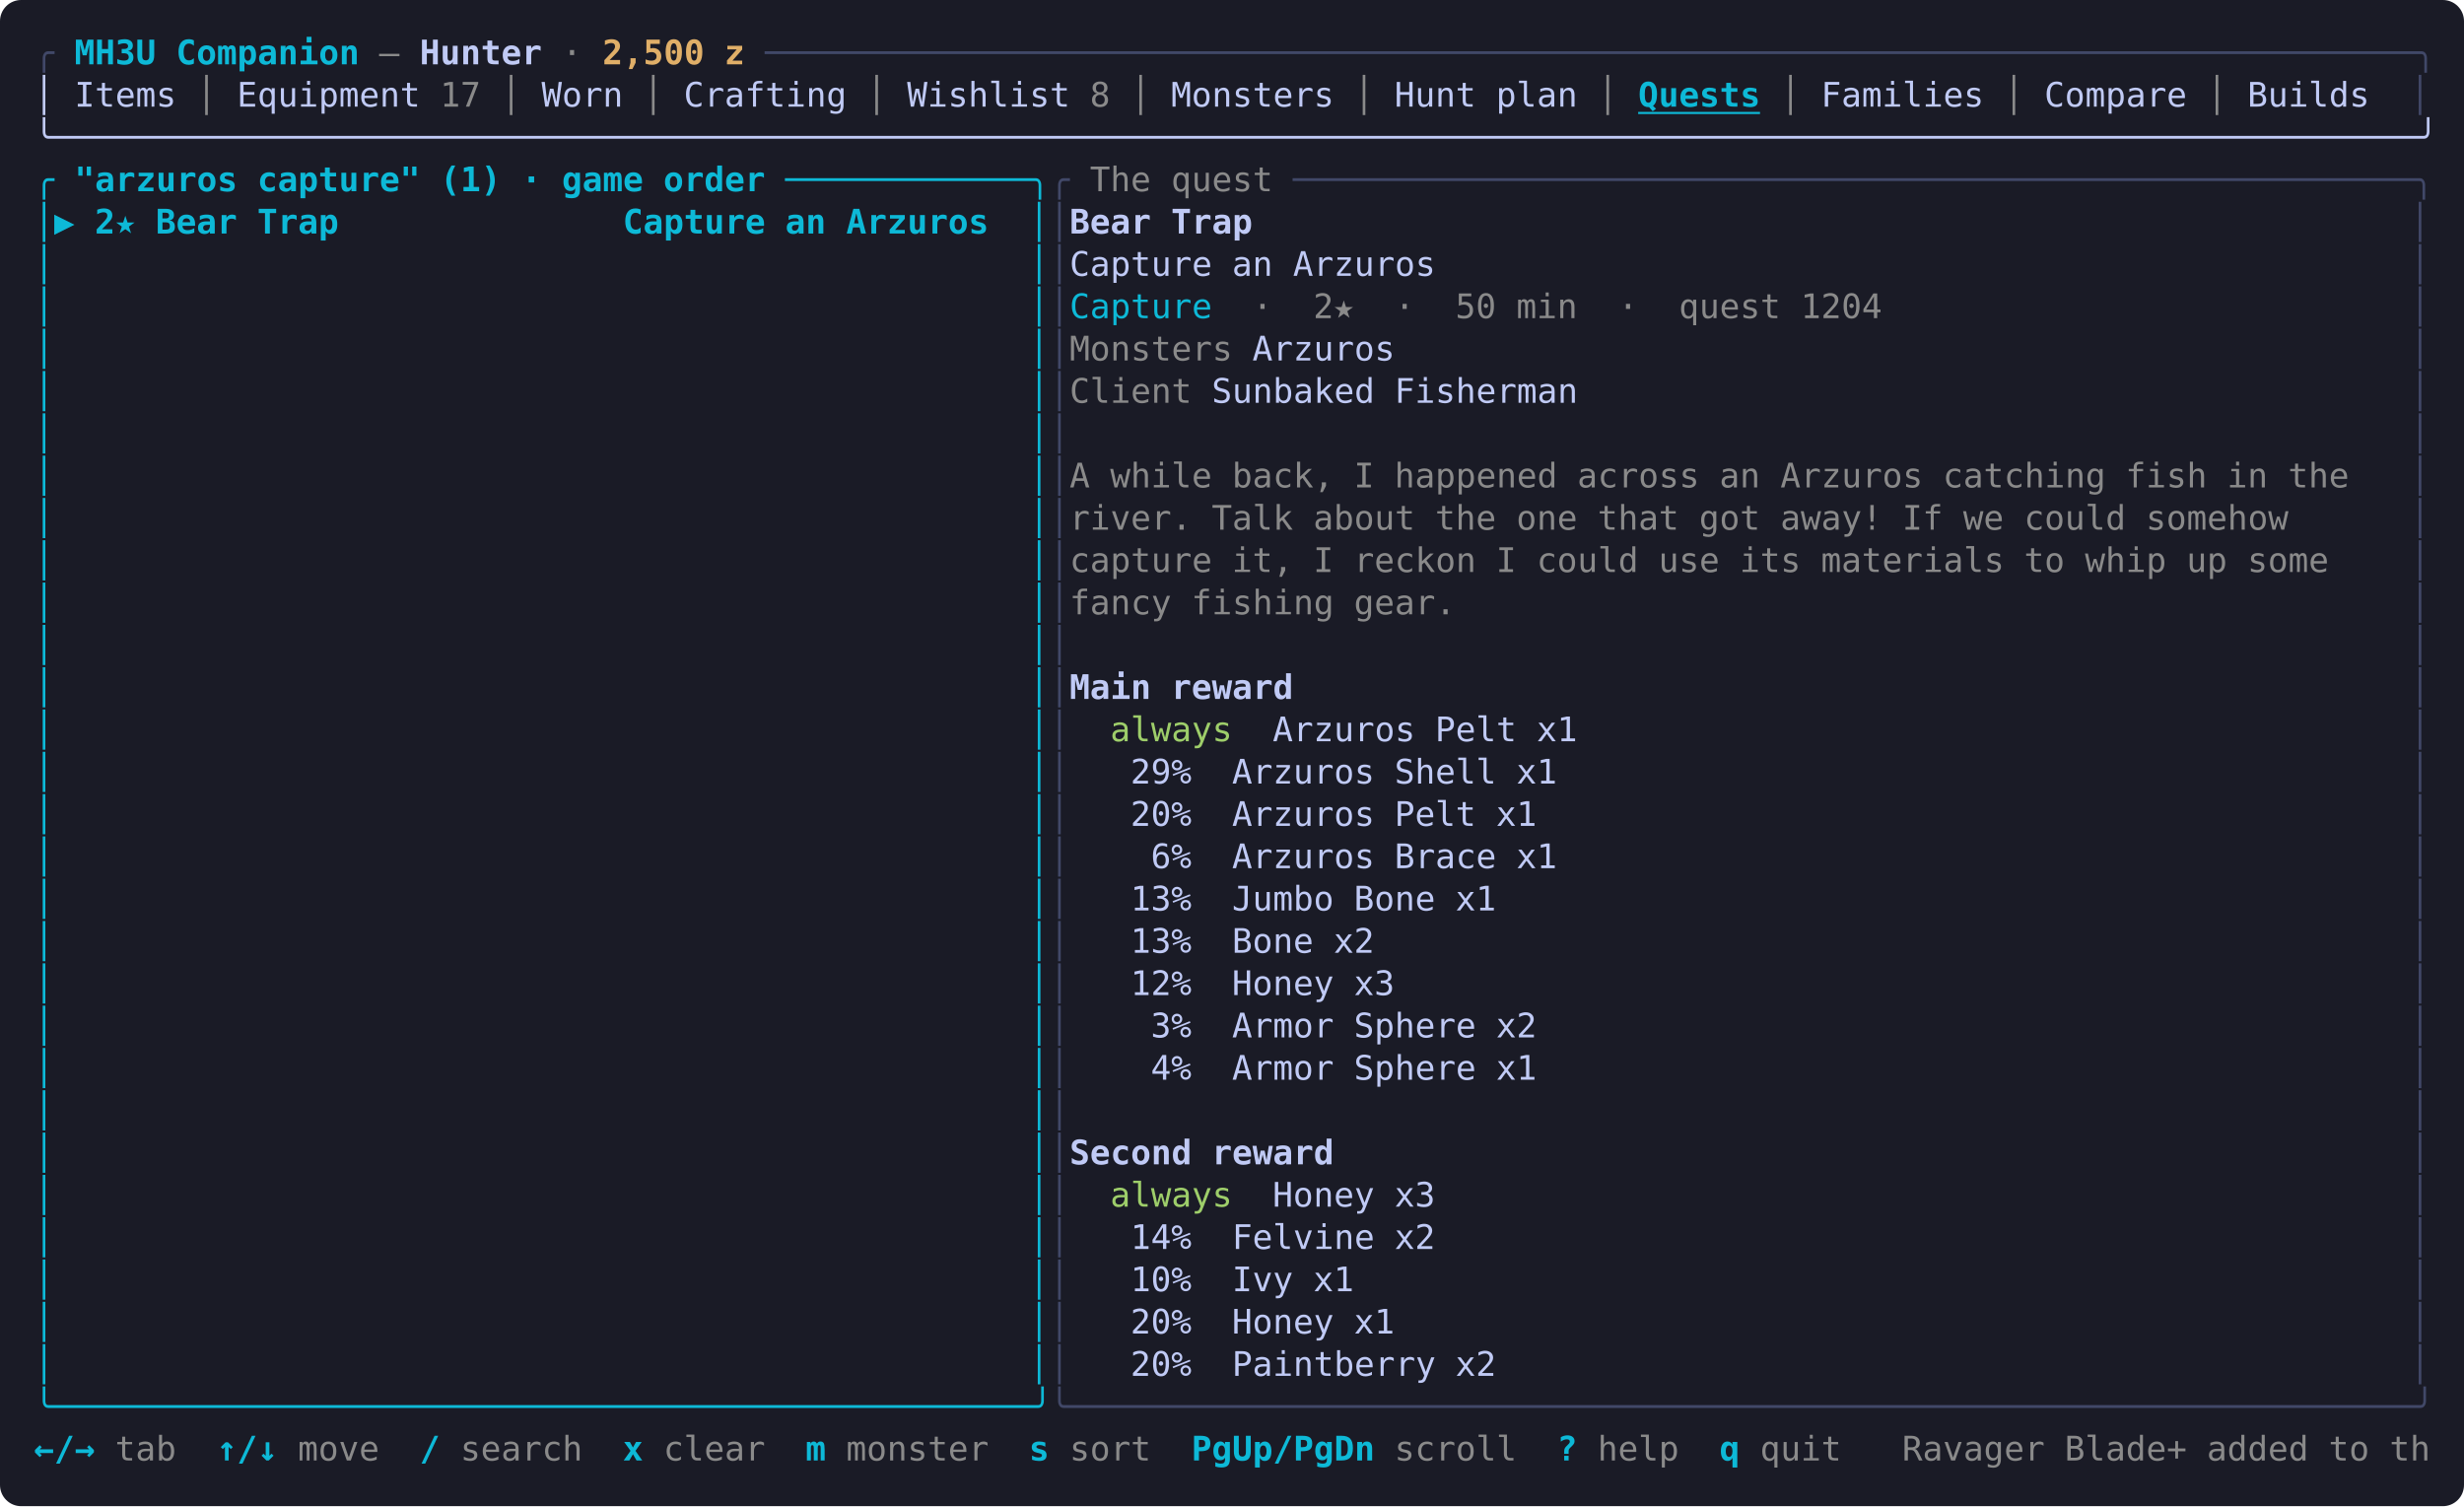
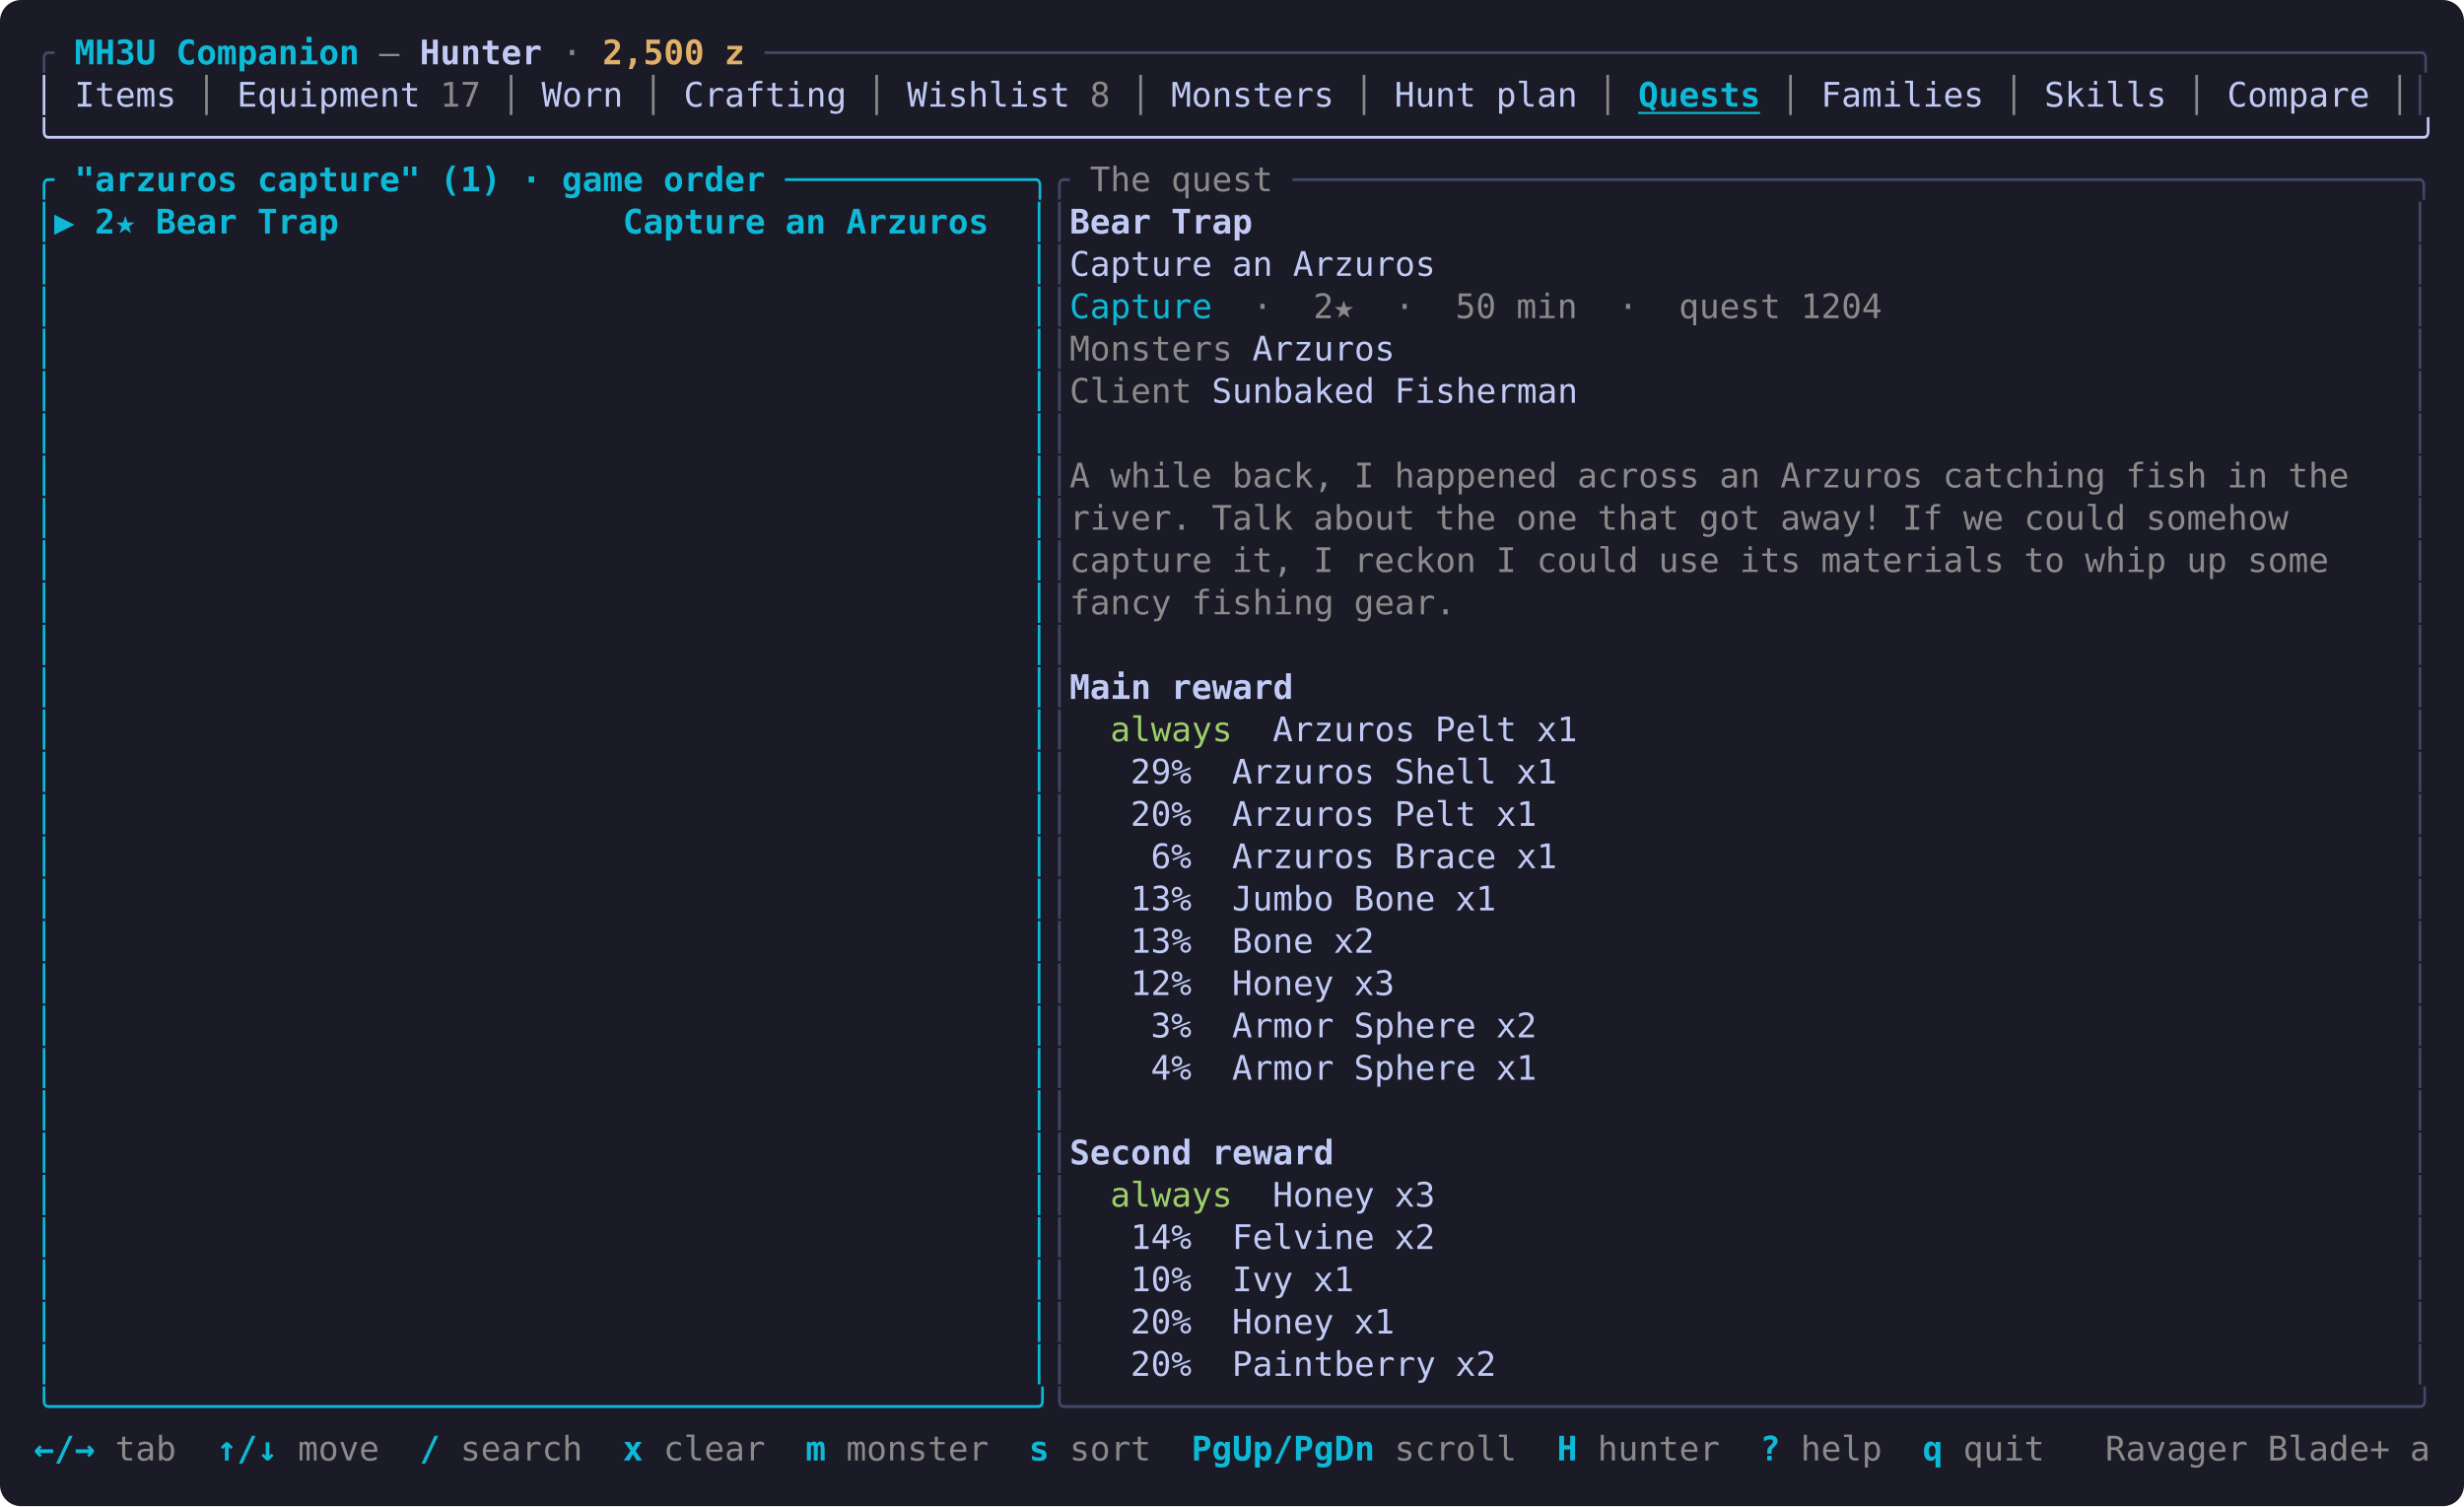
<svg xmlns="http://www.w3.org/2000/svg" width="1164.8" height="712" viewBox="0 0 1164.8 712" role="img">
  <rect width="100%" height="100%" rx="10" fill="#1a1b26" />
  <g font-family="'JetBrains Mono','JetBrainsMono Nerd Font','DejaVu Sans Mono',Menlo,Consolas,monospace" font-size="16">
    <text x="16.0" y="30.4" textLength="9.6" lengthAdjust="spacing" fill="#414868">╭</text>
    <text x="35.2" y="30.4" textLength="38.4" lengthAdjust="spacing" fill="#0db9d7" font-weight="bold">MH3U</text>
    <text x="83.2" y="30.4" textLength="86.4" lengthAdjust="spacing" fill="#0db9d7" font-weight="bold">Companion</text>
    <text x="179.2" y="30.4" textLength="9.6" lengthAdjust="spacing" fill="#8a8a8a">—</text>
    <text x="198.4" y="30.4" textLength="57.6" lengthAdjust="spacing" fill="#c0caf5" font-weight="bold">Hunter</text>
    <text x="265.6" y="30.4" textLength="9.6" lengthAdjust="spacing" fill="#8a8a8a">·</text>
    <text x="284.8" y="30.4" textLength="48.0" lengthAdjust="spacing" fill="#e0af68" font-weight="bold">2,500</text>
    <text x="342.4" y="30.4" textLength="9.6" lengthAdjust="spacing" fill="#e0af68" font-weight="bold">z</text>
    <text x="361.6" y="30.4" textLength="787.2" lengthAdjust="spacing" fill="#414868">─────────────────────────────────────────────────────────────────────────────────╮</text>
    <text x="16.0" y="50.4" textLength="9.6" lengthAdjust="spacing" fill="#c0caf5">│</text>
    <text x="35.2" y="50.4" textLength="48.0" lengthAdjust="spacing" fill="#c0caf5">Items</text>
    <text x="92.8" y="50.4" textLength="9.6" lengthAdjust="spacing" fill="#8a8a8a">│</text>
    <text x="112.0" y="50.4" textLength="86.4" lengthAdjust="spacing" fill="#c0caf5">Equipment</text>
    <text x="208.0" y="50.4" textLength="19.2" lengthAdjust="spacing" fill="#8a8a8a">17</text>
    <text x="236.8" y="50.4" textLength="9.6" lengthAdjust="spacing" fill="#8a8a8a">│</text>
    <text x="256.0" y="50.4" textLength="38.4" lengthAdjust="spacing" fill="#c0caf5">Worn</text>
    <text x="304.0" y="50.4" textLength="9.6" lengthAdjust="spacing" fill="#8a8a8a">│</text>
    <text x="323.2" y="50.4" textLength="76.8" lengthAdjust="spacing" fill="#c0caf5">Crafting</text>
    <text x="409.6" y="50.4" textLength="9.6" lengthAdjust="spacing" fill="#8a8a8a">│</text>
    <text x="428.8" y="50.4" textLength="76.8" lengthAdjust="spacing" fill="#c0caf5">Wishlist</text>
    <text x="515.2" y="50.4" textLength="9.6" lengthAdjust="spacing" fill="#8a8a8a">8</text>
    <text x="534.4" y="50.4" textLength="9.6" lengthAdjust="spacing" fill="#8a8a8a">│</text>
    <text x="553.6" y="50.4" textLength="76.8" lengthAdjust="spacing" fill="#c0caf5">Monsters</text>
    <text x="640.0" y="50.4" textLength="9.6" lengthAdjust="spacing" fill="#8a8a8a">│</text>
    <text x="659.2" y="50.4" textLength="38.4" lengthAdjust="spacing" fill="#c0caf5">Hunt</text>
    <text x="707.2" y="50.4" textLength="38.4" lengthAdjust="spacing" fill="#c0caf5">plan</text>
    <text x="755.2" y="50.4" textLength="9.6" lengthAdjust="spacing" fill="#8a8a8a">│</text>
    <text x="774.4" y="50.4" textLength="57.6" lengthAdjust="spacing" fill="#0db9d7" font-weight="bold">Quests</text>
    <line x1="774.4" y1="53.4" x2="832.0" y2="53.4" stroke="#0db9d7" stroke-width="1" />
    <text x="841.6" y="50.4" textLength="9.6" lengthAdjust="spacing" fill="#8a8a8a">│</text>
    <text x="860.8" y="50.4" textLength="76.8" lengthAdjust="spacing" fill="#c0caf5">Families</text>
    <text x="947.2" y="50.4" textLength="9.6" lengthAdjust="spacing" fill="#8a8a8a">│</text>
-     <text x="966.4" y="50.4" textLength="67.2" lengthAdjust="spacing" fill="#c0caf5">Compare</text>
-     <text x="1043.2" y="50.4" textLength="9.6" lengthAdjust="spacing" fill="#8a8a8a">│</text>
-     <text x="1062.4" y="50.4" textLength="57.6" lengthAdjust="spacing" fill="#c0caf5">Builds</text>
+     <text x="966.4" y="50.4" textLength="57.6" lengthAdjust="spacing" fill="#c0caf5">Skills</text>
+     <text x="1033.6" y="50.4" textLength="9.6" lengthAdjust="spacing" fill="#8a8a8a">│</text>
+     <text x="1052.8" y="50.4" textLength="67.2" lengthAdjust="spacing" fill="#c0caf5">Compare</text>
+     <text x="1129.6" y="50.4" textLength="9.6" lengthAdjust="spacing" fill="#8a8a8a">│</text>
    <text x="1139.2" y="50.4" textLength="9.6" lengthAdjust="spacing" fill="#414868">│</text>
    <text x="16.0" y="70.4" textLength="1132.8" lengthAdjust="spacing" fill="#c0caf5">╰────────────────────────────────────────────────────────────────────────────────────────────────────────────────────╯</text>
    <text x="16.0" y="90.4" textLength="9.6" lengthAdjust="spacing" fill="#0db9d7">╭</text>
    <text x="35.2" y="90.4" textLength="76.8" lengthAdjust="spacing" fill="#0db9d7" font-weight="bold">"arzuros</text>
    <text x="121.6" y="90.4" textLength="76.8" lengthAdjust="spacing" fill="#0db9d7" font-weight="bold">capture"</text>
    <text x="208.0" y="90.4" textLength="28.8" lengthAdjust="spacing" fill="#0db9d7" font-weight="bold">(1)</text>
    <text x="246.4" y="90.4" textLength="9.6" lengthAdjust="spacing" fill="#0db9d7" font-weight="bold">·</text>
    <text x="265.6" y="90.4" textLength="38.4" lengthAdjust="spacing" fill="#0db9d7" font-weight="bold">game</text>
    <text x="313.6" y="90.4" textLength="48.0" lengthAdjust="spacing" fill="#0db9d7" font-weight="bold">order</text>
    <text x="371.2" y="90.4" textLength="124.8" lengthAdjust="spacing" fill="#0db9d7">────────────╮</text>
    <text x="496.0" y="90.4" textLength="9.6" lengthAdjust="spacing" fill="#414868">╭</text>
    <text x="515.2" y="90.4" textLength="28.8" lengthAdjust="spacing" fill="#8a8a8a">The</text>
    <text x="553.6" y="90.4" textLength="48.0" lengthAdjust="spacing" fill="#8a8a8a">quest</text>
    <text x="611.2" y="90.4" textLength="537.6" lengthAdjust="spacing" fill="#414868">───────────────────────────────────────────────────────╮</text>
    <text x="16.0" y="110.4" textLength="9.6" lengthAdjust="spacing" fill="#0db9d7">│</text>
    <text x="25.6" y="110.4" textLength="9.6" lengthAdjust="spacing" fill="#0db9d7" font-weight="bold">▶︎</text>
    <text x="44.8" y="110.4" textLength="19.2" lengthAdjust="spacing" fill="#0db9d7" font-weight="bold">2★︎</text>
    <text x="73.6" y="110.4" textLength="38.4" lengthAdjust="spacing" fill="#0db9d7" font-weight="bold">Bear</text>
    <text x="121.6" y="110.4" textLength="38.4" lengthAdjust="spacing" fill="#0db9d7" font-weight="bold">Trap</text>
    <text x="294.4" y="110.4" textLength="67.2" lengthAdjust="spacing" fill="#0db9d7" font-weight="bold">Capture</text>
    <text x="371.2" y="110.4" textLength="19.2" lengthAdjust="spacing" fill="#0db9d7" font-weight="bold">an</text>
    <text x="400.0" y="110.4" textLength="67.2" lengthAdjust="spacing" fill="#0db9d7" font-weight="bold">Arzuros</text>
    <text x="486.4" y="110.4" textLength="9.6" lengthAdjust="spacing" fill="#0db9d7">│</text>
    <text x="496.0" y="110.4" textLength="9.6" lengthAdjust="spacing" fill="#414868">│</text>
    <text x="505.6" y="110.4" textLength="38.4" lengthAdjust="spacing" fill="#c0caf5" font-weight="bold">Bear</text>
    <text x="553.6" y="110.4" textLength="38.4" lengthAdjust="spacing" fill="#c0caf5" font-weight="bold">Trap</text>
    <text x="1139.2" y="110.4" textLength="9.6" lengthAdjust="spacing" fill="#414868">│</text>
    <text x="16.0" y="130.4" textLength="9.6" lengthAdjust="spacing" fill="#0db9d7">│</text>
    <text x="486.4" y="130.4" textLength="9.6" lengthAdjust="spacing" fill="#0db9d7">│</text>
    <text x="496.0" y="130.4" textLength="9.6" lengthAdjust="spacing" fill="#414868">│</text>
    <text x="505.6" y="130.4" textLength="67.2" lengthAdjust="spacing" fill="#c0caf5">Capture</text>
    <text x="582.4" y="130.4" textLength="19.2" lengthAdjust="spacing" fill="#c0caf5">an</text>
    <text x="611.2" y="130.4" textLength="67.2" lengthAdjust="spacing" fill="#c0caf5">Arzuros</text>
    <text x="1139.2" y="130.4" textLength="9.6" lengthAdjust="spacing" fill="#414868">│</text>
    <text x="16.0" y="150.4" textLength="9.6" lengthAdjust="spacing" fill="#0db9d7">│</text>
    <text x="486.4" y="150.4" textLength="9.6" lengthAdjust="spacing" fill="#0db9d7">│</text>
    <text x="496.0" y="150.4" textLength="9.6" lengthAdjust="spacing" fill="#414868">│</text>
    <text x="505.6" y="150.4" textLength="67.2" lengthAdjust="spacing" fill="#0db9d7">Capture</text>
    <text x="592.0" y="150.4" textLength="9.6" lengthAdjust="spacing" fill="#8a8a8a">·</text>
    <text x="620.8" y="150.4" textLength="19.2" lengthAdjust="spacing" fill="#8a8a8a">2★︎</text>
    <text x="659.2" y="150.4" textLength="9.6" lengthAdjust="spacing" fill="#8a8a8a">·</text>
    <text x="688.0" y="150.4" textLength="19.2" lengthAdjust="spacing" fill="#8a8a8a">50</text>
    <text x="716.8" y="150.4" textLength="28.8" lengthAdjust="spacing" fill="#8a8a8a">min</text>
    <text x="764.8" y="150.4" textLength="9.6" lengthAdjust="spacing" fill="#8a8a8a">·</text>
    <text x="793.6" y="150.4" textLength="48.0" lengthAdjust="spacing" fill="#8a8a8a">quest</text>
    <text x="851.2" y="150.4" textLength="38.4" lengthAdjust="spacing" fill="#8a8a8a">1204</text>
    <text x="1139.2" y="150.4" textLength="9.6" lengthAdjust="spacing" fill="#414868">│</text>
    <text x="16.0" y="170.4" textLength="9.6" lengthAdjust="spacing" fill="#0db9d7">│</text>
    <text x="486.4" y="170.4" textLength="9.6" lengthAdjust="spacing" fill="#0db9d7">│</text>
    <text x="496.0" y="170.4" textLength="9.6" lengthAdjust="spacing" fill="#414868">│</text>
    <text x="505.6" y="170.4" textLength="76.8" lengthAdjust="spacing" fill="#8a8a8a">Monsters</text>
    <text x="592.0" y="170.4" textLength="67.2" lengthAdjust="spacing" fill="#c0caf5">Arzuros</text>
    <text x="1139.2" y="170.4" textLength="9.6" lengthAdjust="spacing" fill="#414868">│</text>
    <text x="16.0" y="190.4" textLength="9.6" lengthAdjust="spacing" fill="#0db9d7">│</text>
    <text x="486.4" y="190.4" textLength="9.6" lengthAdjust="spacing" fill="#0db9d7">│</text>
    <text x="496.0" y="190.4" textLength="9.6" lengthAdjust="spacing" fill="#414868">│</text>
    <text x="505.6" y="190.4" textLength="57.6" lengthAdjust="spacing" fill="#8a8a8a">Client</text>
    <text x="572.8" y="190.4" textLength="76.8" lengthAdjust="spacing" fill="#c0caf5">Sunbaked</text>
    <text x="659.2" y="190.4" textLength="86.4" lengthAdjust="spacing" fill="#c0caf5">Fisherman</text>
    <text x="1139.2" y="190.4" textLength="9.6" lengthAdjust="spacing" fill="#414868">│</text>
    <text x="16.0" y="210.4" textLength="9.6" lengthAdjust="spacing" fill="#0db9d7">│</text>
    <text x="486.4" y="210.4" textLength="9.6" lengthAdjust="spacing" fill="#0db9d7">│</text>
    <text x="496.0" y="210.4" textLength="9.6" lengthAdjust="spacing" fill="#414868">│</text>
    <text x="1139.2" y="210.4" textLength="9.6" lengthAdjust="spacing" fill="#414868">│</text>
    <text x="16.0" y="230.4" textLength="9.6" lengthAdjust="spacing" fill="#0db9d7">│</text>
    <text x="486.4" y="230.4" textLength="9.6" lengthAdjust="spacing" fill="#0db9d7">│</text>
    <text x="496.0" y="230.4" textLength="9.6" lengthAdjust="spacing" fill="#414868">│</text>
    <text x="505.6" y="230.4" textLength="9.6" lengthAdjust="spacing" fill="#8a8a8a">A</text>
    <text x="524.8" y="230.4" textLength="48.0" lengthAdjust="spacing" fill="#8a8a8a">while</text>
    <text x="582.4" y="230.4" textLength="48.0" lengthAdjust="spacing" fill="#8a8a8a">back,</text>
    <text x="640.0" y="230.4" textLength="9.6" lengthAdjust="spacing" fill="#8a8a8a">I</text>
    <text x="659.2" y="230.4" textLength="76.8" lengthAdjust="spacing" fill="#8a8a8a">happened</text>
    <text x="745.6" y="230.4" textLength="57.6" lengthAdjust="spacing" fill="#8a8a8a">across</text>
    <text x="812.8" y="230.4" textLength="19.2" lengthAdjust="spacing" fill="#8a8a8a">an</text>
    <text x="841.6" y="230.4" textLength="67.2" lengthAdjust="spacing" fill="#8a8a8a">Arzuros</text>
    <text x="918.4" y="230.4" textLength="76.8" lengthAdjust="spacing" fill="#8a8a8a">catching</text>
    <text x="1004.8" y="230.4" textLength="38.4" lengthAdjust="spacing" fill="#8a8a8a">fish</text>
    <text x="1052.8" y="230.4" textLength="19.2" lengthAdjust="spacing" fill="#8a8a8a">in</text>
    <text x="1081.6" y="230.4" textLength="28.8" lengthAdjust="spacing" fill="#8a8a8a">the</text>
    <text x="1139.2" y="230.4" textLength="9.6" lengthAdjust="spacing" fill="#414868">│</text>
    <text x="16.0" y="250.4" textLength="9.6" lengthAdjust="spacing" fill="#0db9d7">│</text>
    <text x="486.4" y="250.4" textLength="9.6" lengthAdjust="spacing" fill="#0db9d7">│</text>
    <text x="496.0" y="250.4" textLength="9.6" lengthAdjust="spacing" fill="#414868">│</text>
    <text x="505.6" y="250.4" textLength="57.6" lengthAdjust="spacing" fill="#8a8a8a">river.</text>
    <text x="572.8" y="250.4" textLength="38.4" lengthAdjust="spacing" fill="#8a8a8a">Talk</text>
    <text x="620.8" y="250.4" textLength="48.0" lengthAdjust="spacing" fill="#8a8a8a">about</text>
    <text x="678.4" y="250.4" textLength="28.8" lengthAdjust="spacing" fill="#8a8a8a">the</text>
    <text x="716.8" y="250.4" textLength="28.8" lengthAdjust="spacing" fill="#8a8a8a">one</text>
    <text x="755.2" y="250.4" textLength="38.4" lengthAdjust="spacing" fill="#8a8a8a">that</text>
    <text x="803.2" y="250.4" textLength="28.8" lengthAdjust="spacing" fill="#8a8a8a">got</text>
    <text x="841.6" y="250.4" textLength="48.0" lengthAdjust="spacing" fill="#8a8a8a">away!</text>
    <text x="899.2" y="250.4" textLength="19.2" lengthAdjust="spacing" fill="#8a8a8a">If</text>
    <text x="928.0" y="250.4" textLength="19.2" lengthAdjust="spacing" fill="#8a8a8a">we</text>
    <text x="956.8" y="250.4" textLength="48.0" lengthAdjust="spacing" fill="#8a8a8a">could</text>
    <text x="1014.4" y="250.4" textLength="67.2" lengthAdjust="spacing" fill="#8a8a8a">somehow</text>
    <text x="1139.2" y="250.4" textLength="9.6" lengthAdjust="spacing" fill="#414868">│</text>
    <text x="16.0" y="270.4" textLength="9.6" lengthAdjust="spacing" fill="#0db9d7">│</text>
    <text x="486.4" y="270.4" textLength="9.6" lengthAdjust="spacing" fill="#0db9d7">│</text>
    <text x="496.0" y="270.4" textLength="9.6" lengthAdjust="spacing" fill="#414868">│</text>
    <text x="505.6" y="270.4" textLength="67.2" lengthAdjust="spacing" fill="#8a8a8a">capture</text>
    <text x="582.4" y="270.4" textLength="28.8" lengthAdjust="spacing" fill="#8a8a8a">it,</text>
    <text x="620.8" y="270.4" textLength="9.6" lengthAdjust="spacing" fill="#8a8a8a">I</text>
    <text x="640.0" y="270.4" textLength="57.6" lengthAdjust="spacing" fill="#8a8a8a">reckon</text>
    <text x="707.2" y="270.4" textLength="9.6" lengthAdjust="spacing" fill="#8a8a8a">I</text>
    <text x="726.4" y="270.4" textLength="48.0" lengthAdjust="spacing" fill="#8a8a8a">could</text>
    <text x="784.0" y="270.4" textLength="28.8" lengthAdjust="spacing" fill="#8a8a8a">use</text>
    <text x="822.4" y="270.4" textLength="28.8" lengthAdjust="spacing" fill="#8a8a8a">its</text>
    <text x="860.8" y="270.4" textLength="86.4" lengthAdjust="spacing" fill="#8a8a8a">materials</text>
    <text x="956.8" y="270.4" textLength="19.2" lengthAdjust="spacing" fill="#8a8a8a">to</text>
    <text x="985.6" y="270.4" textLength="38.4" lengthAdjust="spacing" fill="#8a8a8a">whip</text>
    <text x="1033.6" y="270.4" textLength="19.2" lengthAdjust="spacing" fill="#8a8a8a">up</text>
    <text x="1062.4" y="270.4" textLength="38.4" lengthAdjust="spacing" fill="#8a8a8a">some</text>
    <text x="1139.2" y="270.4" textLength="9.6" lengthAdjust="spacing" fill="#414868">│</text>
    <text x="16.0" y="290.4" textLength="9.6" lengthAdjust="spacing" fill="#0db9d7">│</text>
    <text x="486.4" y="290.4" textLength="9.6" lengthAdjust="spacing" fill="#0db9d7">│</text>
    <text x="496.0" y="290.4" textLength="9.6" lengthAdjust="spacing" fill="#414868">│</text>
    <text x="505.6" y="290.4" textLength="48.0" lengthAdjust="spacing" fill="#8a8a8a">fancy</text>
    <text x="563.2" y="290.4" textLength="67.2" lengthAdjust="spacing" fill="#8a8a8a">fishing</text>
    <text x="640.0" y="290.4" textLength="48.0" lengthAdjust="spacing" fill="#8a8a8a">gear.</text>
    <text x="1139.2" y="290.4" textLength="9.6" lengthAdjust="spacing" fill="#414868">│</text>
    <text x="16.0" y="310.4" textLength="9.6" lengthAdjust="spacing" fill="#0db9d7">│</text>
    <text x="486.4" y="310.4" textLength="9.6" lengthAdjust="spacing" fill="#0db9d7">│</text>
    <text x="496.0" y="310.4" textLength="9.6" lengthAdjust="spacing" fill="#414868">│</text>
    <text x="1139.2" y="310.4" textLength="9.6" lengthAdjust="spacing" fill="#414868">│</text>
    <text x="16.0" y="330.4" textLength="9.6" lengthAdjust="spacing" fill="#0db9d7">│</text>
    <text x="486.4" y="330.4" textLength="9.6" lengthAdjust="spacing" fill="#0db9d7">│</text>
    <text x="496.0" y="330.4" textLength="9.6" lengthAdjust="spacing" fill="#414868">│</text>
    <text x="505.6" y="330.4" textLength="38.4" lengthAdjust="spacing" fill="#c0caf5" font-weight="bold">Main</text>
    <text x="553.6" y="330.4" textLength="57.6" lengthAdjust="spacing" fill="#c0caf5" font-weight="bold">reward</text>
    <text x="1139.2" y="330.4" textLength="9.6" lengthAdjust="spacing" fill="#414868">│</text>
    <text x="16.0" y="350.4" textLength="9.6" lengthAdjust="spacing" fill="#0db9d7">│</text>
    <text x="486.4" y="350.4" textLength="9.6" lengthAdjust="spacing" fill="#0db9d7">│</text>
    <text x="496.0" y="350.4" textLength="9.6" lengthAdjust="spacing" fill="#414868">│</text>
    <text x="524.8" y="350.4" textLength="57.6" lengthAdjust="spacing" fill="#9ece6a">always</text>
    <text x="601.6" y="350.4" textLength="67.2" lengthAdjust="spacing" fill="#c0caf5">Arzuros</text>
    <text x="678.4" y="350.4" textLength="38.4" lengthAdjust="spacing" fill="#c0caf5">Pelt</text>
    <text x="726.4" y="350.4" textLength="19.2" lengthAdjust="spacing" fill="#c0caf5">x1</text>
    <text x="1139.2" y="350.4" textLength="9.6" lengthAdjust="spacing" fill="#414868">│</text>
    <text x="16.0" y="370.4" textLength="9.6" lengthAdjust="spacing" fill="#0db9d7">│</text>
    <text x="486.4" y="370.4" textLength="9.6" lengthAdjust="spacing" fill="#0db9d7">│</text>
    <text x="496.0" y="370.4" textLength="9.6" lengthAdjust="spacing" fill="#414868">│</text>
    <text x="534.4" y="370.4" textLength="28.8" lengthAdjust="spacing" fill="#c0caf5">29%</text>
    <text x="582.4" y="370.4" textLength="67.2" lengthAdjust="spacing" fill="#c0caf5">Arzuros</text>
    <text x="659.2" y="370.4" textLength="48.0" lengthAdjust="spacing" fill="#c0caf5">Shell</text>
    <text x="716.8" y="370.4" textLength="19.2" lengthAdjust="spacing" fill="#c0caf5">x1</text>
    <text x="1139.2" y="370.4" textLength="9.6" lengthAdjust="spacing" fill="#414868">│</text>
    <text x="16.0" y="390.4" textLength="9.6" lengthAdjust="spacing" fill="#0db9d7">│</text>
    <text x="486.4" y="390.4" textLength="9.6" lengthAdjust="spacing" fill="#0db9d7">│</text>
    <text x="496.0" y="390.4" textLength="9.6" lengthAdjust="spacing" fill="#414868">│</text>
    <text x="534.4" y="390.4" textLength="28.8" lengthAdjust="spacing" fill="#c0caf5">20%</text>
    <text x="582.4" y="390.4" textLength="67.2" lengthAdjust="spacing" fill="#c0caf5">Arzuros</text>
    <text x="659.2" y="390.4" textLength="38.4" lengthAdjust="spacing" fill="#c0caf5">Pelt</text>
    <text x="707.2" y="390.4" textLength="19.2" lengthAdjust="spacing" fill="#c0caf5">x1</text>
    <text x="1139.2" y="390.4" textLength="9.6" lengthAdjust="spacing" fill="#414868">│</text>
    <text x="16.0" y="410.4" textLength="9.6" lengthAdjust="spacing" fill="#0db9d7">│</text>
    <text x="486.4" y="410.4" textLength="9.6" lengthAdjust="spacing" fill="#0db9d7">│</text>
    <text x="496.0" y="410.4" textLength="9.6" lengthAdjust="spacing" fill="#414868">│</text>
    <text x="544.0" y="410.4" textLength="19.2" lengthAdjust="spacing" fill="#c0caf5">6%</text>
    <text x="582.4" y="410.4" textLength="67.2" lengthAdjust="spacing" fill="#c0caf5">Arzuros</text>
    <text x="659.2" y="410.4" textLength="48.0" lengthAdjust="spacing" fill="#c0caf5">Brace</text>
    <text x="716.8" y="410.4" textLength="19.2" lengthAdjust="spacing" fill="#c0caf5">x1</text>
    <text x="1139.2" y="410.4" textLength="9.6" lengthAdjust="spacing" fill="#414868">│</text>
    <text x="16.0" y="430.4" textLength="9.6" lengthAdjust="spacing" fill="#0db9d7">│</text>
    <text x="486.4" y="430.4" textLength="9.6" lengthAdjust="spacing" fill="#0db9d7">│</text>
    <text x="496.0" y="430.4" textLength="9.6" lengthAdjust="spacing" fill="#414868">│</text>
    <text x="534.4" y="430.4" textLength="28.8" lengthAdjust="spacing" fill="#c0caf5">13%</text>
    <text x="582.4" y="430.4" textLength="48.0" lengthAdjust="spacing" fill="#c0caf5">Jumbo</text>
    <text x="640.0" y="430.4" textLength="38.4" lengthAdjust="spacing" fill="#c0caf5">Bone</text>
    <text x="688.0" y="430.4" textLength="19.2" lengthAdjust="spacing" fill="#c0caf5">x1</text>
    <text x="1139.2" y="430.4" textLength="9.6" lengthAdjust="spacing" fill="#414868">│</text>
    <text x="16.0" y="450.4" textLength="9.6" lengthAdjust="spacing" fill="#0db9d7">│</text>
    <text x="486.4" y="450.4" textLength="9.6" lengthAdjust="spacing" fill="#0db9d7">│</text>
    <text x="496.0" y="450.4" textLength="9.6" lengthAdjust="spacing" fill="#414868">│</text>
    <text x="534.4" y="450.4" textLength="28.8" lengthAdjust="spacing" fill="#c0caf5">13%</text>
    <text x="582.4" y="450.4" textLength="38.4" lengthAdjust="spacing" fill="#c0caf5">Bone</text>
    <text x="630.4" y="450.4" textLength="19.2" lengthAdjust="spacing" fill="#c0caf5">x2</text>
    <text x="1139.2" y="450.4" textLength="9.6" lengthAdjust="spacing" fill="#414868">│</text>
    <text x="16.0" y="470.4" textLength="9.6" lengthAdjust="spacing" fill="#0db9d7">│</text>
    <text x="486.4" y="470.4" textLength="9.6" lengthAdjust="spacing" fill="#0db9d7">│</text>
    <text x="496.0" y="470.4" textLength="9.6" lengthAdjust="spacing" fill="#414868">│</text>
    <text x="534.4" y="470.4" textLength="28.8" lengthAdjust="spacing" fill="#c0caf5">12%</text>
    <text x="582.4" y="470.4" textLength="48.0" lengthAdjust="spacing" fill="#c0caf5">Honey</text>
    <text x="640.0" y="470.4" textLength="19.2" lengthAdjust="spacing" fill="#c0caf5">x3</text>
    <text x="1139.2" y="470.4" textLength="9.6" lengthAdjust="spacing" fill="#414868">│</text>
    <text x="16.0" y="490.4" textLength="9.6" lengthAdjust="spacing" fill="#0db9d7">│</text>
    <text x="486.4" y="490.4" textLength="9.6" lengthAdjust="spacing" fill="#0db9d7">│</text>
    <text x="496.0" y="490.4" textLength="9.6" lengthAdjust="spacing" fill="#414868">│</text>
    <text x="544.0" y="490.4" textLength="19.2" lengthAdjust="spacing" fill="#c0caf5">3%</text>
    <text x="582.4" y="490.4" textLength="48.0" lengthAdjust="spacing" fill="#c0caf5">Armor</text>
    <text x="640.0" y="490.4" textLength="57.6" lengthAdjust="spacing" fill="#c0caf5">Sphere</text>
    <text x="707.2" y="490.4" textLength="19.2" lengthAdjust="spacing" fill="#c0caf5">x2</text>
    <text x="1139.2" y="490.4" textLength="9.6" lengthAdjust="spacing" fill="#414868">│</text>
    <text x="16.0" y="510.4" textLength="9.6" lengthAdjust="spacing" fill="#0db9d7">│</text>
    <text x="486.4" y="510.4" textLength="9.6" lengthAdjust="spacing" fill="#0db9d7">│</text>
    <text x="496.0" y="510.4" textLength="9.6" lengthAdjust="spacing" fill="#414868">│</text>
    <text x="544.0" y="510.4" textLength="19.2" lengthAdjust="spacing" fill="#c0caf5">4%</text>
    <text x="582.4" y="510.4" textLength="48.0" lengthAdjust="spacing" fill="#c0caf5">Armor</text>
    <text x="640.0" y="510.4" textLength="57.6" lengthAdjust="spacing" fill="#c0caf5">Sphere</text>
    <text x="707.2" y="510.4" textLength="19.2" lengthAdjust="spacing" fill="#c0caf5">x1</text>
    <text x="1139.2" y="510.4" textLength="9.6" lengthAdjust="spacing" fill="#414868">│</text>
    <text x="16.0" y="530.4" textLength="9.6" lengthAdjust="spacing" fill="#0db9d7">│</text>
    <text x="486.4" y="530.4" textLength="9.6" lengthAdjust="spacing" fill="#0db9d7">│</text>
    <text x="496.0" y="530.4" textLength="9.6" lengthAdjust="spacing" fill="#414868">│</text>
    <text x="1139.2" y="530.4" textLength="9.6" lengthAdjust="spacing" fill="#414868">│</text>
    <text x="16.0" y="550.4" textLength="9.6" lengthAdjust="spacing" fill="#0db9d7">│</text>
    <text x="486.4" y="550.4" textLength="9.6" lengthAdjust="spacing" fill="#0db9d7">│</text>
    <text x="496.0" y="550.4" textLength="9.6" lengthAdjust="spacing" fill="#414868">│</text>
    <text x="505.6" y="550.4" textLength="57.6" lengthAdjust="spacing" fill="#c0caf5" font-weight="bold">Second</text>
    <text x="572.8" y="550.4" textLength="57.6" lengthAdjust="spacing" fill="#c0caf5" font-weight="bold">reward</text>
    <text x="1139.2" y="550.4" textLength="9.6" lengthAdjust="spacing" fill="#414868">│</text>
    <text x="16.0" y="570.4" textLength="9.6" lengthAdjust="spacing" fill="#0db9d7">│</text>
    <text x="486.4" y="570.4" textLength="9.6" lengthAdjust="spacing" fill="#0db9d7">│</text>
    <text x="496.0" y="570.4" textLength="9.6" lengthAdjust="spacing" fill="#414868">│</text>
    <text x="524.8" y="570.4" textLength="57.6" lengthAdjust="spacing" fill="#9ece6a">always</text>
    <text x="601.6" y="570.4" textLength="48.0" lengthAdjust="spacing" fill="#c0caf5">Honey</text>
    <text x="659.2" y="570.4" textLength="19.2" lengthAdjust="spacing" fill="#c0caf5">x3</text>
    <text x="1139.2" y="570.4" textLength="9.6" lengthAdjust="spacing" fill="#414868">│</text>
    <text x="16.0" y="590.4" textLength="9.6" lengthAdjust="spacing" fill="#0db9d7">│</text>
    <text x="486.4" y="590.4" textLength="9.6" lengthAdjust="spacing" fill="#0db9d7">│</text>
    <text x="496.0" y="590.4" textLength="9.6" lengthAdjust="spacing" fill="#414868">│</text>
    <text x="534.4" y="590.4" textLength="28.8" lengthAdjust="spacing" fill="#c0caf5">14%</text>
    <text x="582.4" y="590.4" textLength="67.2" lengthAdjust="spacing" fill="#c0caf5">Felvine</text>
    <text x="659.2" y="590.4" textLength="19.2" lengthAdjust="spacing" fill="#c0caf5">x2</text>
    <text x="1139.2" y="590.4" textLength="9.6" lengthAdjust="spacing" fill="#414868">│</text>
    <text x="16.0" y="610.4" textLength="9.6" lengthAdjust="spacing" fill="#0db9d7">│</text>
    <text x="486.4" y="610.4" textLength="9.6" lengthAdjust="spacing" fill="#0db9d7">│</text>
    <text x="496.0" y="610.4" textLength="9.6" lengthAdjust="spacing" fill="#414868">│</text>
    <text x="534.4" y="610.4" textLength="28.8" lengthAdjust="spacing" fill="#c0caf5">10%</text>
    <text x="582.4" y="610.4" textLength="28.8" lengthAdjust="spacing" fill="#c0caf5">Ivy</text>
    <text x="620.8" y="610.4" textLength="19.2" lengthAdjust="spacing" fill="#c0caf5">x1</text>
    <text x="1139.2" y="610.4" textLength="9.6" lengthAdjust="spacing" fill="#414868">│</text>
    <text x="16.0" y="630.4" textLength="9.6" lengthAdjust="spacing" fill="#0db9d7">│</text>
    <text x="486.4" y="630.4" textLength="9.6" lengthAdjust="spacing" fill="#0db9d7">│</text>
    <text x="496.0" y="630.4" textLength="9.6" lengthAdjust="spacing" fill="#414868">│</text>
    <text x="534.4" y="630.4" textLength="28.8" lengthAdjust="spacing" fill="#c0caf5">20%</text>
    <text x="582.4" y="630.4" textLength="48.0" lengthAdjust="spacing" fill="#c0caf5">Honey</text>
    <text x="640.0" y="630.4" textLength="19.2" lengthAdjust="spacing" fill="#c0caf5">x1</text>
    <text x="1139.2" y="630.4" textLength="9.6" lengthAdjust="spacing" fill="#414868">│</text>
    <text x="16.0" y="650.4" textLength="9.6" lengthAdjust="spacing" fill="#0db9d7">│</text>
    <text x="486.4" y="650.4" textLength="9.6" lengthAdjust="spacing" fill="#0db9d7">│</text>
    <text x="496.0" y="650.4" textLength="9.6" lengthAdjust="spacing" fill="#414868">│</text>
    <text x="534.4" y="650.4" textLength="28.8" lengthAdjust="spacing" fill="#c0caf5">20%</text>
    <text x="582.4" y="650.4" textLength="96.0" lengthAdjust="spacing" fill="#c0caf5">Paintberry</text>
    <text x="688.0" y="650.4" textLength="19.2" lengthAdjust="spacing" fill="#c0caf5">x2</text>
    <text x="1139.2" y="650.4" textLength="9.6" lengthAdjust="spacing" fill="#414868">│</text>
    <text x="16.0" y="670.4" textLength="480.0" lengthAdjust="spacing" fill="#0db9d7">╰────────────────────────────────────────────────╯</text>
    <text x="496.0" y="670.4" textLength="652.8" lengthAdjust="spacing" fill="#414868">╰──────────────────────────────────────────────────────────────────╯</text>
    <text x="16.0" y="690.4" textLength="28.8" lengthAdjust="spacing" fill="#0db9d7" font-weight="bold">←/→</text>
    <text x="54.4" y="690.4" textLength="28.8" lengthAdjust="spacing" fill="#8a8a8a">tab</text>
    <text x="102.4" y="690.4" textLength="28.8" lengthAdjust="spacing" fill="#0db9d7" font-weight="bold">↑/↓</text>
    <text x="140.8" y="690.4" textLength="38.4" lengthAdjust="spacing" fill="#8a8a8a">move</text>
    <text x="198.4" y="690.4" textLength="9.6" lengthAdjust="spacing" fill="#0db9d7" font-weight="bold">/</text>
    <text x="217.6" y="690.4" textLength="57.6" lengthAdjust="spacing" fill="#8a8a8a">search</text>
    <text x="294.4" y="690.4" textLength="9.6" lengthAdjust="spacing" fill="#0db9d7" font-weight="bold">x</text>
    <text x="313.6" y="690.4" textLength="48.0" lengthAdjust="spacing" fill="#8a8a8a">clear</text>
    <text x="380.8" y="690.4" textLength="9.6" lengthAdjust="spacing" fill="#0db9d7" font-weight="bold">m</text>
    <text x="400.0" y="690.4" textLength="67.2" lengthAdjust="spacing" fill="#8a8a8a">monster</text>
    <text x="486.4" y="690.4" textLength="9.6" lengthAdjust="spacing" fill="#0db9d7" font-weight="bold">s</text>
    <text x="505.6" y="690.4" textLength="38.4" lengthAdjust="spacing" fill="#8a8a8a">sort</text>
    <text x="563.2" y="690.4" textLength="86.4" lengthAdjust="spacing" fill="#0db9d7" font-weight="bold">PgUp/PgDn</text>
    <text x="659.2" y="690.4" textLength="57.6" lengthAdjust="spacing" fill="#8a8a8a">scroll</text>
-     <text x="736.0" y="690.4" textLength="9.6" lengthAdjust="spacing" fill="#0db9d7" font-weight="bold">?</text>
-     <text x="755.2" y="690.4" textLength="38.4" lengthAdjust="spacing" fill="#8a8a8a">help</text>
-     <text x="812.8" y="690.4" textLength="9.6" lengthAdjust="spacing" fill="#0db9d7" font-weight="bold">q</text>
-     <text x="832.0" y="690.4" textLength="38.4" lengthAdjust="spacing" fill="#8a8a8a">quit</text>
-     <text x="899.2" y="690.4" textLength="67.2" lengthAdjust="spacing" fill="#8a8a8a">Ravager</text>
-     <text x="976.0" y="690.4" textLength="57.6" lengthAdjust="spacing" fill="#8a8a8a">Blade+</text>
-     <text x="1043.2" y="690.4" textLength="48.0" lengthAdjust="spacing" fill="#8a8a8a">added</text>
-     <text x="1100.8" y="690.4" textLength="19.2" lengthAdjust="spacing" fill="#8a8a8a">to</text>
-     <text x="1129.6" y="690.4" textLength="19.2" lengthAdjust="spacing" fill="#8a8a8a">th</text>
+     <text x="736.0" y="690.4" textLength="9.6" lengthAdjust="spacing" fill="#0db9d7" font-weight="bold">H</text>
+     <text x="755.2" y="690.4" textLength="57.6" lengthAdjust="spacing" fill="#8a8a8a">hunter</text>
+     <text x="832.0" y="690.4" textLength="9.6" lengthAdjust="spacing" fill="#0db9d7" font-weight="bold">?</text>
+     <text x="851.2" y="690.4" textLength="38.4" lengthAdjust="spacing" fill="#8a8a8a">help</text>
+     <text x="908.8" y="690.4" textLength="9.6" lengthAdjust="spacing" fill="#0db9d7" font-weight="bold">q</text>
+     <text x="928.0" y="690.4" textLength="38.4" lengthAdjust="spacing" fill="#8a8a8a">quit</text>
+     <text x="995.2" y="690.4" textLength="67.2" lengthAdjust="spacing" fill="#8a8a8a">Ravager</text>
+     <text x="1072.0" y="690.4" textLength="57.6" lengthAdjust="spacing" fill="#8a8a8a">Blade+</text>
+     <text x="1139.2" y="690.4" textLength="9.6" lengthAdjust="spacing" fill="#8a8a8a">a</text>
  </g>
</svg>
